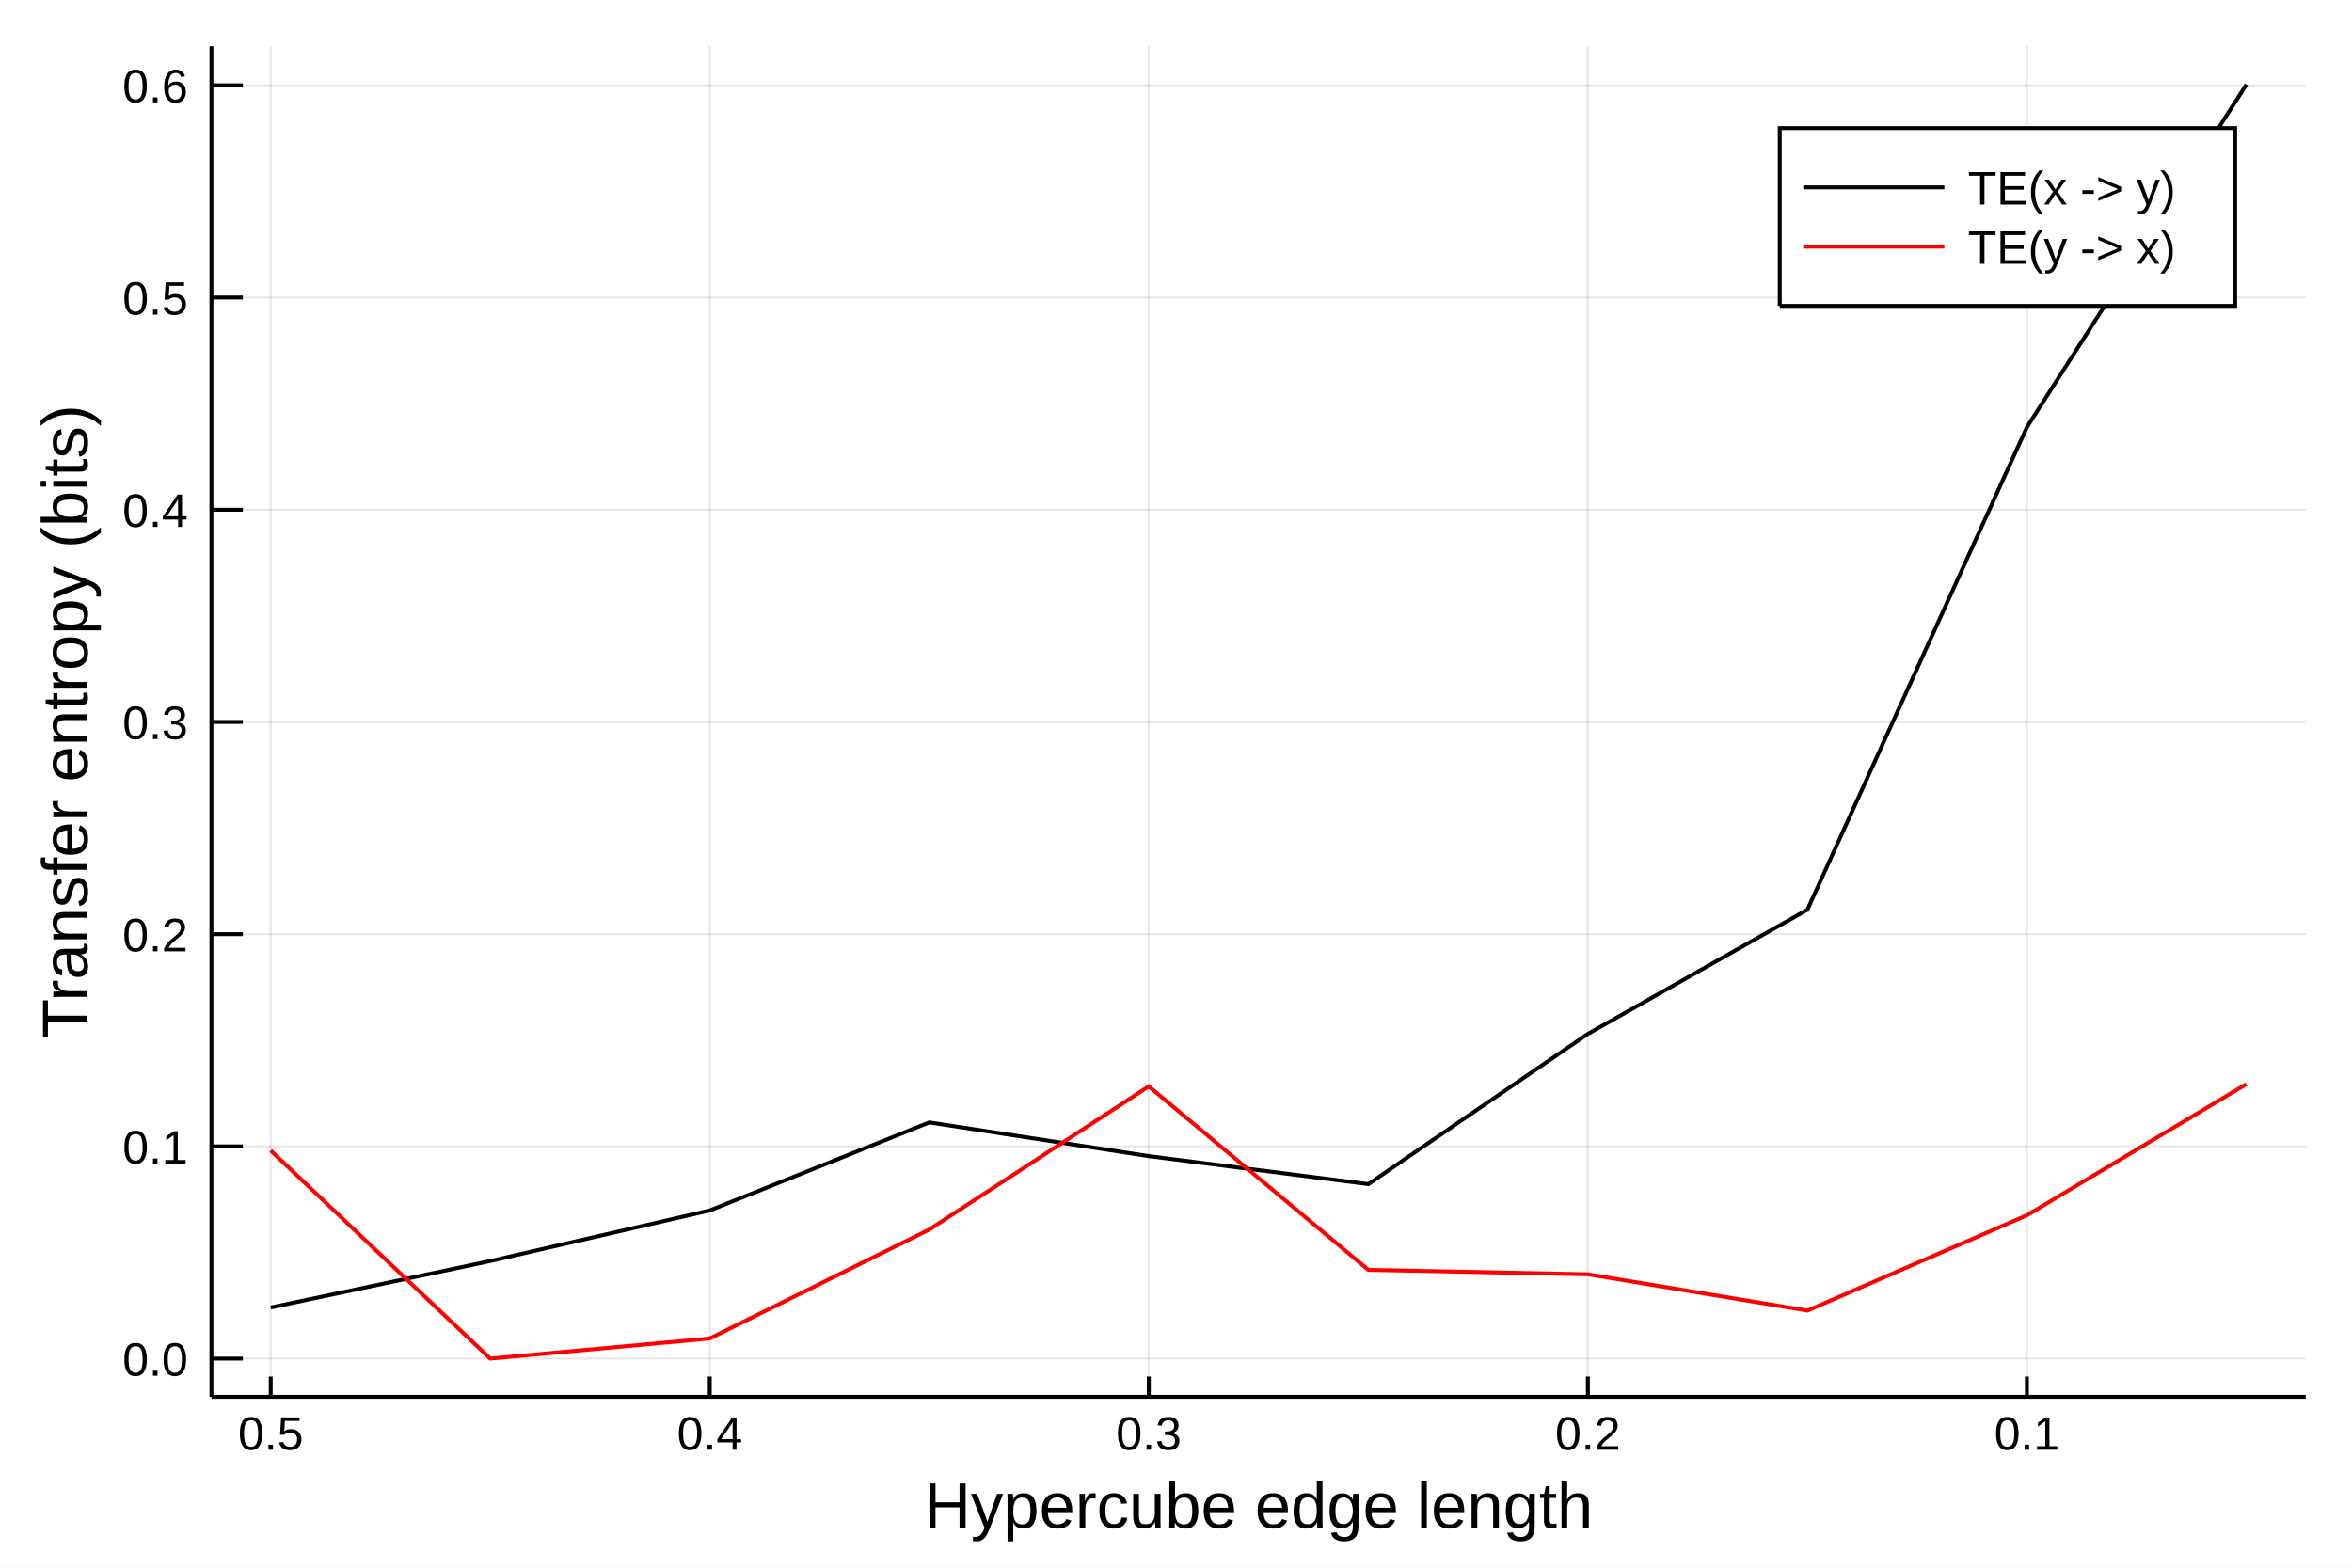
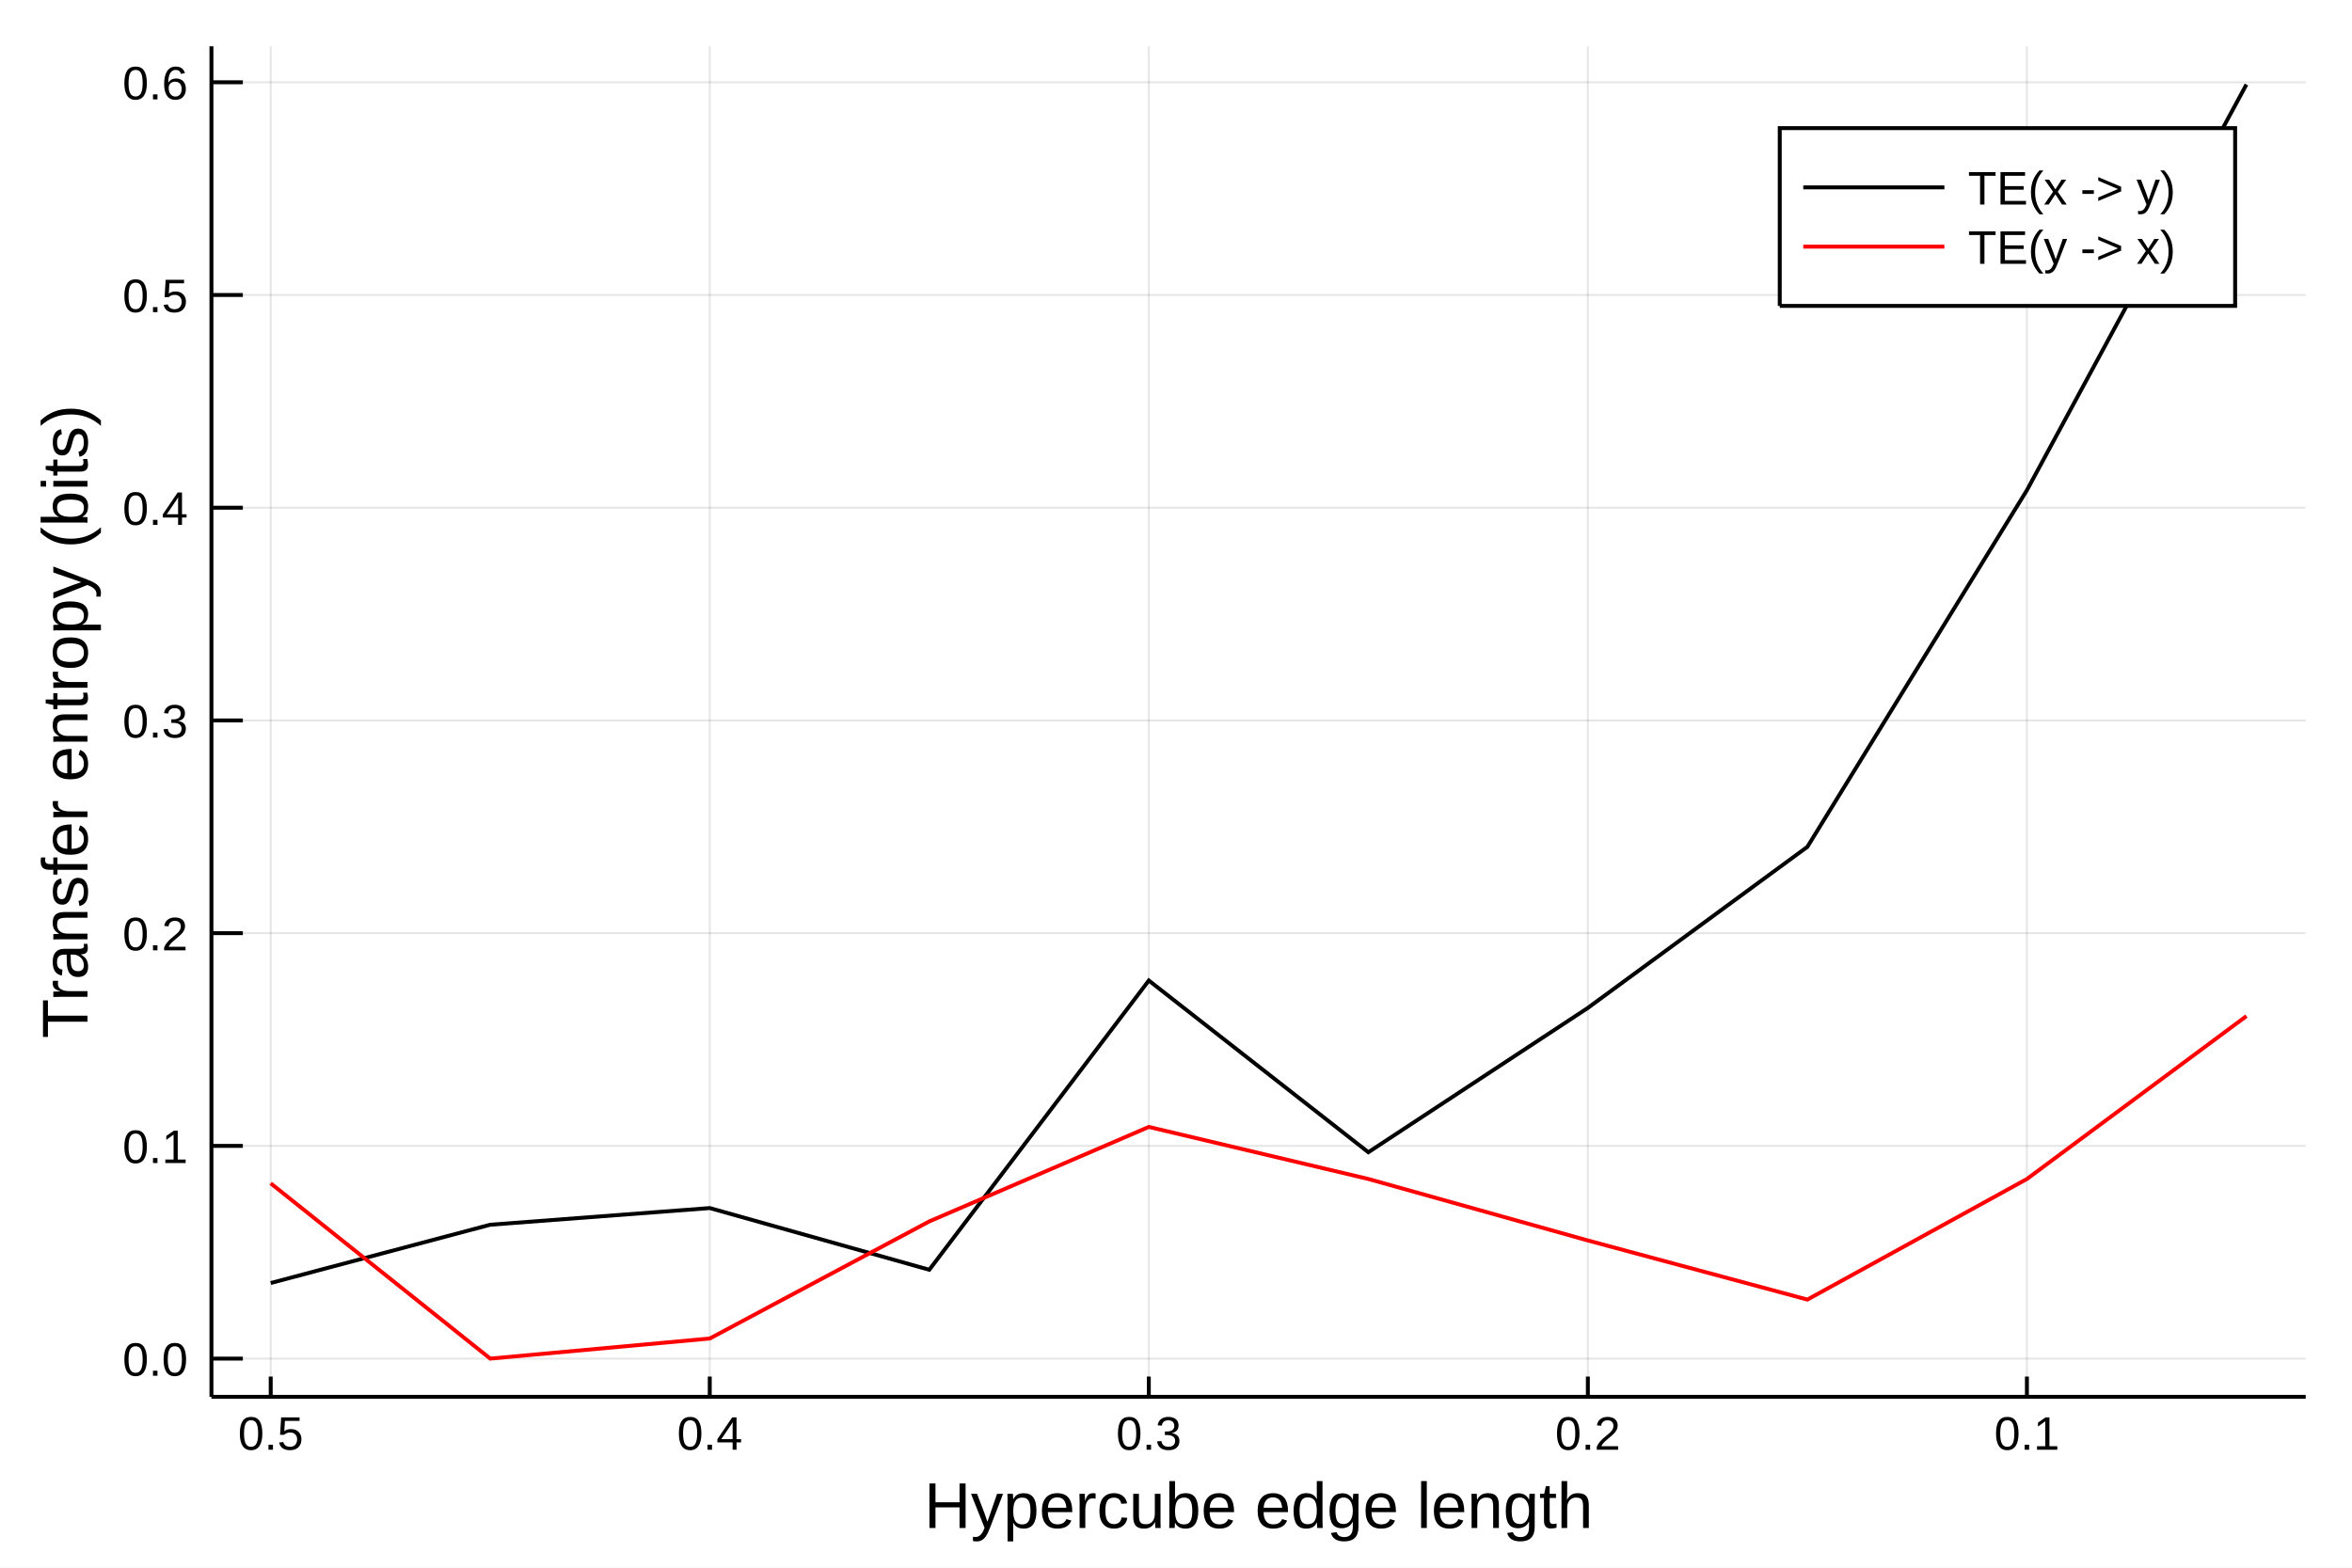
<svg xmlns="http://www.w3.org/2000/svg" width="600" height="400" viewBox="0 0 2400 1600">
  <defs>
-     <clipPath id="clip1400">
+     <clipPath id="clip6800">
      <rect x="0" y="0" width="2400" height="1600" />
    </clipPath>
  </defs>
-   <polygon clip-path="url(#clip1400)" points=" 0,1600 2400,1600 2400,0 0,0    " fill="#ffffff" fill-rule="evenodd" fill-opacity="1" />
+   <polygon clip-path="url(#clip6800)" points=" 0,1600 2400,1600 2400,0 0,0    " fill="#ffffff" fill-rule="evenodd" fill-opacity="1" />
  <defs>
-     <clipPath id="clip1401">
+     <clipPath id="clip6801">
      <rect x="480" y="0" width="1681" height="1600" />
    </clipPath>
  </defs>
-   <polygon clip-path="url(#clip1400)" points=" 215.754,1425.62 2352.76,1425.62 2352.76,47.244 215.754,47.244    " fill="#ffffff" fill-rule="evenodd" fill-opacity="1" />
+   <polygon clip-path="url(#clip6800)" points=" 215.754,1425.62 2352.76,1425.62 2352.76,47.244 215.754,47.244    " fill="#ffffff" fill-rule="evenodd" fill-opacity="1" />
  <defs>
-     <clipPath id="clip1402">
+     <clipPath id="clip6802">
      <rect x="215" y="47" width="2138" height="1379" />
    </clipPath>
  </defs>
-   <polyline clip-path="url(#clip1402)" style="stroke:#000000; stroke-width:2; stroke-opacity:0.1; fill:none" points="   2068.27,1425.62 2068.27,47.244    " />
-   <polyline clip-path="url(#clip1402)" style="stroke:#000000; stroke-width:2; stroke-opacity:0.1; fill:none" points="   1620.26,1425.62 1620.26,47.244    " />
-   <polyline clip-path="url(#clip1402)" style="stroke:#000000; stroke-width:2; stroke-opacity:0.1; fill:none" points="   1172.25,1425.62 1172.25,47.244    " />
-   <polyline clip-path="url(#clip1402)" style="stroke:#000000; stroke-width:2; stroke-opacity:0.1; fill:none" points="   724.244,1425.62 724.244,47.244    " />
-   <polyline clip-path="url(#clip1402)" style="stroke:#000000; stroke-width:2; stroke-opacity:0.1; fill:none" points="   276.235,1425.62 276.235,47.244    " />
-   <polyline clip-path="url(#clip1402)" style="stroke:#000000; stroke-width:2; stroke-opacity:0.1; fill:none" points="   2352.76,1386.61 215.754,1386.61    " />
-   <polyline clip-path="url(#clip1402)" style="stroke:#000000; stroke-width:2; stroke-opacity:0.1; fill:none" points="   2352.76,1170.02 215.754,1170.02    " />
-   <polyline clip-path="url(#clip1402)" style="stroke:#000000; stroke-width:2; stroke-opacity:0.1; fill:none" points="   2352.76,953.426 215.754,953.426    " />
-   <polyline clip-path="url(#clip1402)" style="stroke:#000000; stroke-width:2; stroke-opacity:0.1; fill:none" points="   2352.76,736.835 215.754,736.835    " />
-   <polyline clip-path="url(#clip1402)" style="stroke:#000000; stroke-width:2; stroke-opacity:0.1; fill:none" points="   2352.76,520.244 215.754,520.244    " />
-   <polyline clip-path="url(#clip1402)" style="stroke:#000000; stroke-width:2; stroke-opacity:0.1; fill:none" points="   2352.76,303.653 215.754,303.653    " />
-   <polyline clip-path="url(#clip1402)" style="stroke:#000000; stroke-width:2; stroke-opacity:0.1; fill:none" points="   2352.76,87.062 215.754,87.062    " />
-   <polyline clip-path="url(#clip1400)" style="stroke:#000000; stroke-width:4; stroke-opacity:1; fill:none" points="   2352.76,1425.62 215.754,1425.62    " />
-   <polyline clip-path="url(#clip1400)" style="stroke:#000000; stroke-width:4; stroke-opacity:1; fill:none" points="   215.754,1425.62 215.754,47.244    " />
-   <polyline clip-path="url(#clip1400)" style="stroke:#000000; stroke-width:4; stroke-opacity:1; fill:none" points="   2068.27,1425.62 2068.27,1404.94    " />
-   <polyline clip-path="url(#clip1400)" style="stroke:#000000; stroke-width:4; stroke-opacity:1; fill:none" points="   1620.26,1425.62 1620.26,1404.94    " />
-   <polyline clip-path="url(#clip1400)" style="stroke:#000000; stroke-width:4; stroke-opacity:1; fill:none" points="   1172.25,1425.62 1172.25,1404.94    " />
-   <polyline clip-path="url(#clip1400)" style="stroke:#000000; stroke-width:4; stroke-opacity:1; fill:none" points="   724.244,1425.62 724.244,1404.94    " />
-   <polyline clip-path="url(#clip1400)" style="stroke:#000000; stroke-width:4; stroke-opacity:1; fill:none" points="   276.235,1425.62 276.235,1404.94    " />
-   <polyline clip-path="url(#clip1400)" style="stroke:#000000; stroke-width:4; stroke-opacity:1; fill:none" points="   215.754,1386.61 247.809,1386.61    " />
-   <polyline clip-path="url(#clip1400)" style="stroke:#000000; stroke-width:4; stroke-opacity:1; fill:none" points="   215.754,1170.02 247.809,1170.02    " />
-   <polyline clip-path="url(#clip1400)" style="stroke:#000000; stroke-width:4; stroke-opacity:1; fill:none" points="   215.754,953.426 247.809,953.426    " />
-   <polyline clip-path="url(#clip1400)" style="stroke:#000000; stroke-width:4; stroke-opacity:1; fill:none" points="   215.754,736.835 247.809,736.835    " />
-   <polyline clip-path="url(#clip1400)" style="stroke:#000000; stroke-width:4; stroke-opacity:1; fill:none" points="   215.754,520.244 247.809,520.244    " />
-   <polyline clip-path="url(#clip1400)" style="stroke:#000000; stroke-width:4; stroke-opacity:1; fill:none" points="   215.754,303.653 247.809,303.653    " />
-   <polyline clip-path="url(#clip1400)" style="stroke:#000000; stroke-width:4; stroke-opacity:1; fill:none" points="   215.754,87.062 247.809,87.062    " />
-   <g clip-path="url(#clip1400)">
+   <polyline clip-path="url(#clip6802)" style="stroke:#000000; stroke-width:2; stroke-opacity:0.1; fill:none" points="   2068.27,1425.62 2068.27,47.244    " />
+   <polyline clip-path="url(#clip6802)" style="stroke:#000000; stroke-width:2; stroke-opacity:0.1; fill:none" points="   1620.26,1425.62 1620.26,47.244    " />
+   <polyline clip-path="url(#clip6802)" style="stroke:#000000; stroke-width:2; stroke-opacity:0.1; fill:none" points="   1172.25,1425.62 1172.25,47.244    " />
+   <polyline clip-path="url(#clip6802)" style="stroke:#000000; stroke-width:2; stroke-opacity:0.1; fill:none" points="   724.244,1425.62 724.244,47.244    " />
+   <polyline clip-path="url(#clip6802)" style="stroke:#000000; stroke-width:2; stroke-opacity:0.1; fill:none" points="   276.235,1425.62 276.235,47.244    " />
+   <polyline clip-path="url(#clip6802)" style="stroke:#000000; stroke-width:2; stroke-opacity:0.1; fill:none" points="   2352.76,1386.61 215.754,1386.61    " />
+   <polyline clip-path="url(#clip6802)" style="stroke:#000000; stroke-width:2; stroke-opacity:0.1; fill:none" points="   2352.76,1169.5 215.754,1169.5    " />
+   <polyline clip-path="url(#clip6802)" style="stroke:#000000; stroke-width:2; stroke-opacity:0.1; fill:none" points="   2352.76,952.393 215.754,952.393    " />
+   <polyline clip-path="url(#clip6802)" style="stroke:#000000; stroke-width:2; stroke-opacity:0.1; fill:none" points="   2352.76,735.285 215.754,735.285    " />
+   <polyline clip-path="url(#clip6802)" style="stroke:#000000; stroke-width:2; stroke-opacity:0.1; fill:none" points="   2352.76,518.177 215.754,518.177    " />
+   <polyline clip-path="url(#clip6802)" style="stroke:#000000; stroke-width:2; stroke-opacity:0.1; fill:none" points="   2352.76,301.069 215.754,301.069    " />
+   <polyline clip-path="url(#clip6802)" style="stroke:#000000; stroke-width:2; stroke-opacity:0.1; fill:none" points="   2352.76,83.962 215.754,83.962    " />
+   <polyline clip-path="url(#clip6800)" style="stroke:#000000; stroke-width:4; stroke-opacity:1; fill:none" points="   2352.76,1425.62 215.754,1425.62    " />
+   <polyline clip-path="url(#clip6800)" style="stroke:#000000; stroke-width:4; stroke-opacity:1; fill:none" points="   215.754,1425.62 215.754,47.244    " />
+   <polyline clip-path="url(#clip6800)" style="stroke:#000000; stroke-width:4; stroke-opacity:1; fill:none" points="   2068.27,1425.62 2068.27,1404.94    " />
+   <polyline clip-path="url(#clip6800)" style="stroke:#000000; stroke-width:4; stroke-opacity:1; fill:none" points="   1620.26,1425.62 1620.26,1404.94    " />
+   <polyline clip-path="url(#clip6800)" style="stroke:#000000; stroke-width:4; stroke-opacity:1; fill:none" points="   1172.25,1425.62 1172.25,1404.94    " />
+   <polyline clip-path="url(#clip6800)" style="stroke:#000000; stroke-width:4; stroke-opacity:1; fill:none" points="   724.244,1425.62 724.244,1404.94    " />
+   <polyline clip-path="url(#clip6800)" style="stroke:#000000; stroke-width:4; stroke-opacity:1; fill:none" points="   276.235,1425.62 276.235,1404.94    " />
+   <polyline clip-path="url(#clip6800)" style="stroke:#000000; stroke-width:4; stroke-opacity:1; fill:none" points="   215.754,1386.61 247.809,1386.61    " />
+   <polyline clip-path="url(#clip6800)" style="stroke:#000000; stroke-width:4; stroke-opacity:1; fill:none" points="   215.754,1169.5 247.809,1169.5    " />
+   <polyline clip-path="url(#clip6800)" style="stroke:#000000; stroke-width:4; stroke-opacity:1; fill:none" points="   215.754,952.393 247.809,952.393    " />
+   <polyline clip-path="url(#clip6800)" style="stroke:#000000; stroke-width:4; stroke-opacity:1; fill:none" points="   215.754,735.285 247.809,735.285    " />
+   <polyline clip-path="url(#clip6800)" style="stroke:#000000; stroke-width:4; stroke-opacity:1; fill:none" points="   215.754,518.177 247.809,518.177    " />
+   <polyline clip-path="url(#clip6800)" style="stroke:#000000; stroke-width:4; stroke-opacity:1; fill:none" points="   215.754,301.069 247.809,301.069    " />
+   <polyline clip-path="url(#clip6800)" style="stroke:#000000; stroke-width:4; stroke-opacity:1; fill:none" points="   215.754,83.962 247.809,83.962    " />
+   <g clip-path="url(#clip6800)">
    <text style="fill:#000000; fill-opacity:1; font-family:Arial,Helvetica Neue,Helvetica,sans-serif; font-size:48px; text-anchor:middle;" transform="rotate(0, 2068.27, 1479.62)" x="2068.27" y="1479.62">0.1</text>
  </g>
-   <g clip-path="url(#clip1400)">
+   <g clip-path="url(#clip6800)">
    <text style="fill:#000000; fill-opacity:1; font-family:Arial,Helvetica Neue,Helvetica,sans-serif; font-size:48px; text-anchor:middle;" transform="rotate(0, 1620.26, 1479.62)" x="1620.26" y="1479.62">0.2</text>
  </g>
-   <g clip-path="url(#clip1400)">
+   <g clip-path="url(#clip6800)">
    <text style="fill:#000000; fill-opacity:1; font-family:Arial,Helvetica Neue,Helvetica,sans-serif; font-size:48px; text-anchor:middle;" transform="rotate(0, 1172.25, 1479.62)" x="1172.25" y="1479.62">0.3</text>
  </g>
-   <g clip-path="url(#clip1400)">
+   <g clip-path="url(#clip6800)">
    <text style="fill:#000000; fill-opacity:1; font-family:Arial,Helvetica Neue,Helvetica,sans-serif; font-size:48px; text-anchor:middle;" transform="rotate(0, 724.244, 1479.62)" x="724.244" y="1479.62">0.4</text>
  </g>
-   <g clip-path="url(#clip1400)">
+   <g clip-path="url(#clip6800)">
    <text style="fill:#000000; fill-opacity:1; font-family:Arial,Helvetica Neue,Helvetica,sans-serif; font-size:48px; text-anchor:middle;" transform="rotate(0, 276.235, 1479.62)" x="276.235" y="1479.62">0.5</text>
  </g>
-   <g clip-path="url(#clip1400)">
+   <g clip-path="url(#clip6800)">
    <text style="fill:#000000; fill-opacity:1; font-family:Arial,Helvetica Neue,Helvetica,sans-serif; font-size:48px; text-anchor:end;" transform="rotate(0, 191.754, 1404.11)" x="191.754" y="1404.11">0.0</text>
  </g>
-   <g clip-path="url(#clip1400)">
-     <text style="fill:#000000; fill-opacity:1; font-family:Arial,Helvetica Neue,Helvetica,sans-serif; font-size:48px; text-anchor:end;" transform="rotate(0, 191.754, 1187.52)" x="191.754" y="1187.52">0.1</text>
+   <g clip-path="url(#clip6800)">
+     <text style="fill:#000000; fill-opacity:1; font-family:Arial,Helvetica Neue,Helvetica,sans-serif; font-size:48px; text-anchor:end;" transform="rotate(0, 191.754, 1187)" x="191.754" y="1187">0.1</text>
  </g>
-   <g clip-path="url(#clip1400)">
-     <text style="fill:#000000; fill-opacity:1; font-family:Arial,Helvetica Neue,Helvetica,sans-serif; font-size:48px; text-anchor:end;" transform="rotate(0, 191.754, 970.926)" x="191.754" y="970.926">0.2</text>
+   <g clip-path="url(#clip6800)">
+     <text style="fill:#000000; fill-opacity:1; font-family:Arial,Helvetica Neue,Helvetica,sans-serif; font-size:48px; text-anchor:end;" transform="rotate(0, 191.754, 969.893)" x="191.754" y="969.893">0.2</text>
  </g>
-   <g clip-path="url(#clip1400)">
-     <text style="fill:#000000; fill-opacity:1; font-family:Arial,Helvetica Neue,Helvetica,sans-serif; font-size:48px; text-anchor:end;" transform="rotate(0, 191.754, 754.335)" x="191.754" y="754.335">0.3</text>
+   <g clip-path="url(#clip6800)">
+     <text style="fill:#000000; fill-opacity:1; font-family:Arial,Helvetica Neue,Helvetica,sans-serif; font-size:48px; text-anchor:end;" transform="rotate(0, 191.754, 752.785)" x="191.754" y="752.785">0.3</text>
  </g>
-   <g clip-path="url(#clip1400)">
-     <text style="fill:#000000; fill-opacity:1; font-family:Arial,Helvetica Neue,Helvetica,sans-serif; font-size:48px; text-anchor:end;" transform="rotate(0, 191.754, 537.744)" x="191.754" y="537.744">0.4</text>
+   <g clip-path="url(#clip6800)">
+     <text style="fill:#000000; fill-opacity:1; font-family:Arial,Helvetica Neue,Helvetica,sans-serif; font-size:48px; text-anchor:end;" transform="rotate(0, 191.754, 535.677)" x="191.754" y="535.677">0.4</text>
  </g>
-   <g clip-path="url(#clip1400)">
-     <text style="fill:#000000; fill-opacity:1; font-family:Arial,Helvetica Neue,Helvetica,sans-serif; font-size:48px; text-anchor:end;" transform="rotate(0, 191.754, 321.153)" x="191.754" y="321.153">0.5</text>
+   <g clip-path="url(#clip6800)">
+     <text style="fill:#000000; fill-opacity:1; font-family:Arial,Helvetica Neue,Helvetica,sans-serif; font-size:48px; text-anchor:end;" transform="rotate(0, 191.754, 318.569)" x="191.754" y="318.569">0.5</text>
  </g>
-   <g clip-path="url(#clip1400)">
-     <text style="fill:#000000; fill-opacity:1; font-family:Arial,Helvetica Neue,Helvetica,sans-serif; font-size:48px; text-anchor:end;" transform="rotate(0, 191.754, 104.562)" x="191.754" y="104.562">0.6</text>
+   <g clip-path="url(#clip6800)">
+     <text style="fill:#000000; fill-opacity:1; font-family:Arial,Helvetica Neue,Helvetica,sans-serif; font-size:48px; text-anchor:end;" transform="rotate(0, 191.754, 101.462)" x="191.754" y="101.462">0.6</text>
  </g>
-   <g clip-path="url(#clip1400)">
+   <g clip-path="url(#clip6800)">
    <text style="fill:#000000; fill-opacity:1; font-family:Arial,Helvetica Neue,Helvetica,sans-serif; font-size:66px; text-anchor:middle;" transform="rotate(0, 1284.25, 1559.48)" x="1284.25" y="1559.48">Hypercube edge length</text>
  </g>
-   <g clip-path="url(#clip1400)">
+   <g clip-path="url(#clip6800)">
    <text style="fill:#000000; fill-opacity:1; font-family:Arial,Helvetica Neue,Helvetica,sans-serif; font-size:66px; text-anchor:middle;" transform="rotate(-90, 89.2861, 736.431)" x="89.286" y="736.431">Transfer entropy (bits)</text>
  </g>
-   <polyline clip-path="url(#clip1402)" style="stroke:#000000; stroke-width:4; stroke-opacity:1; fill:none" points="   2292.27,86.255 2068.27,435.959 1844.27,928.437 1620.26,1055.23 1396.26,1208.56 1172.25,1179.98 948.248,1145.57 724.244,1235.4 500.24,1287.03 276.235,1334.43       " />
-   <polyline clip-path="url(#clip1402)" style="stroke:#ff0000; stroke-width:4; stroke-opacity:1; fill:none" points="   2292.27,1106.41 2068.27,1240.33 1844.27,1337.62 1620.26,1300.56 1396.26,1296.02 1172.25,1108.75 948.248,1254.91 724.244,1366.08 500.24,1386.61 276.235,1174.23       " />
-   <polygon clip-path="url(#clip1400)" points=" 1816.07,312.204 2280.76,312.204 2280.76,130.764 1816.07,130.764    " fill="#ffffff" fill-rule="evenodd" fill-opacity="1" />
-   <polyline clip-path="url(#clip1400)" style="stroke:#000000; stroke-width:4; stroke-opacity:1; fill:none" points="   1816.07,312.204 2280.76,312.204 2280.76,130.764 1816.07,130.764 1816.07,312.204    " />
-   <polyline clip-path="url(#clip1400)" style="stroke:#000000; stroke-width:4; stroke-opacity:1; fill:none" points="   1840.07,191.244 1984.07,191.244    " />
-   <g clip-path="url(#clip1400)">
+   <polyline clip-path="url(#clip6802)" style="stroke:#000000; stroke-width:4; stroke-opacity:1; fill:none" points="   2292.27,86.255 2068.27,500.324 1844.27,864.287 1620.26,1028.69 1396.26,1175.99 1172.25,1000.73 948.248,1295.94 724.244,1232.97 500.24,1249.96 276.235,1309.46       " />
+   <polyline clip-path="url(#clip6802)" style="stroke:#ff0000; stroke-width:4; stroke-opacity:1; fill:none" points="   2292.27,1037.04 2068.27,1203.3 1844.27,1326.36 1620.26,1266.05 1396.26,1203.28 1172.25,1150.17 948.248,1246.58 724.244,1366.1 500.24,1386.61 276.235,1207.72       " />
+   <polygon clip-path="url(#clip6800)" points=" 1816.07,312.204 2280.76,312.204 2280.76,130.764 1816.07,130.764    " fill="#ffffff" fill-rule="evenodd" fill-opacity="1" />
+   <polyline clip-path="url(#clip6800)" style="stroke:#000000; stroke-width:4; stroke-opacity:1; fill:none" points="   1816.07,312.204 2280.76,312.204 2280.76,130.764 1816.07,130.764 1816.07,312.204    " />
+   <polyline clip-path="url(#clip6800)" style="stroke:#000000; stroke-width:4; stroke-opacity:1; fill:none" points="   1840.07,191.244 1984.07,191.244    " />
+   <g clip-path="url(#clip6800)">
    <text style="fill:#000000; fill-opacity:1; font-family:Arial,Helvetica Neue,Helvetica,sans-serif; font-size:48px; text-anchor:start;" transform="rotate(0, 2008.07, 208.744)" x="2008.07" y="208.744">TE(x -&gt; y)</text>
  </g>
-   <polyline clip-path="url(#clip1400)" style="stroke:#ff0000; stroke-width:4; stroke-opacity:1; fill:none" points="   1840.07,251.724 1984.07,251.724    " />
-   <g clip-path="url(#clip1400)">
+   <polyline clip-path="url(#clip6800)" style="stroke:#ff0000; stroke-width:4; stroke-opacity:1; fill:none" points="   1840.07,251.724 1984.07,251.724    " />
+   <g clip-path="url(#clip6800)">
    <text style="fill:#000000; fill-opacity:1; font-family:Arial,Helvetica Neue,Helvetica,sans-serif; font-size:48px; text-anchor:start;" transform="rotate(0, 2008.07, 269.224)" x="2008.07" y="269.224">TE(y -&gt; x)</text>
  </g>
</svg>
